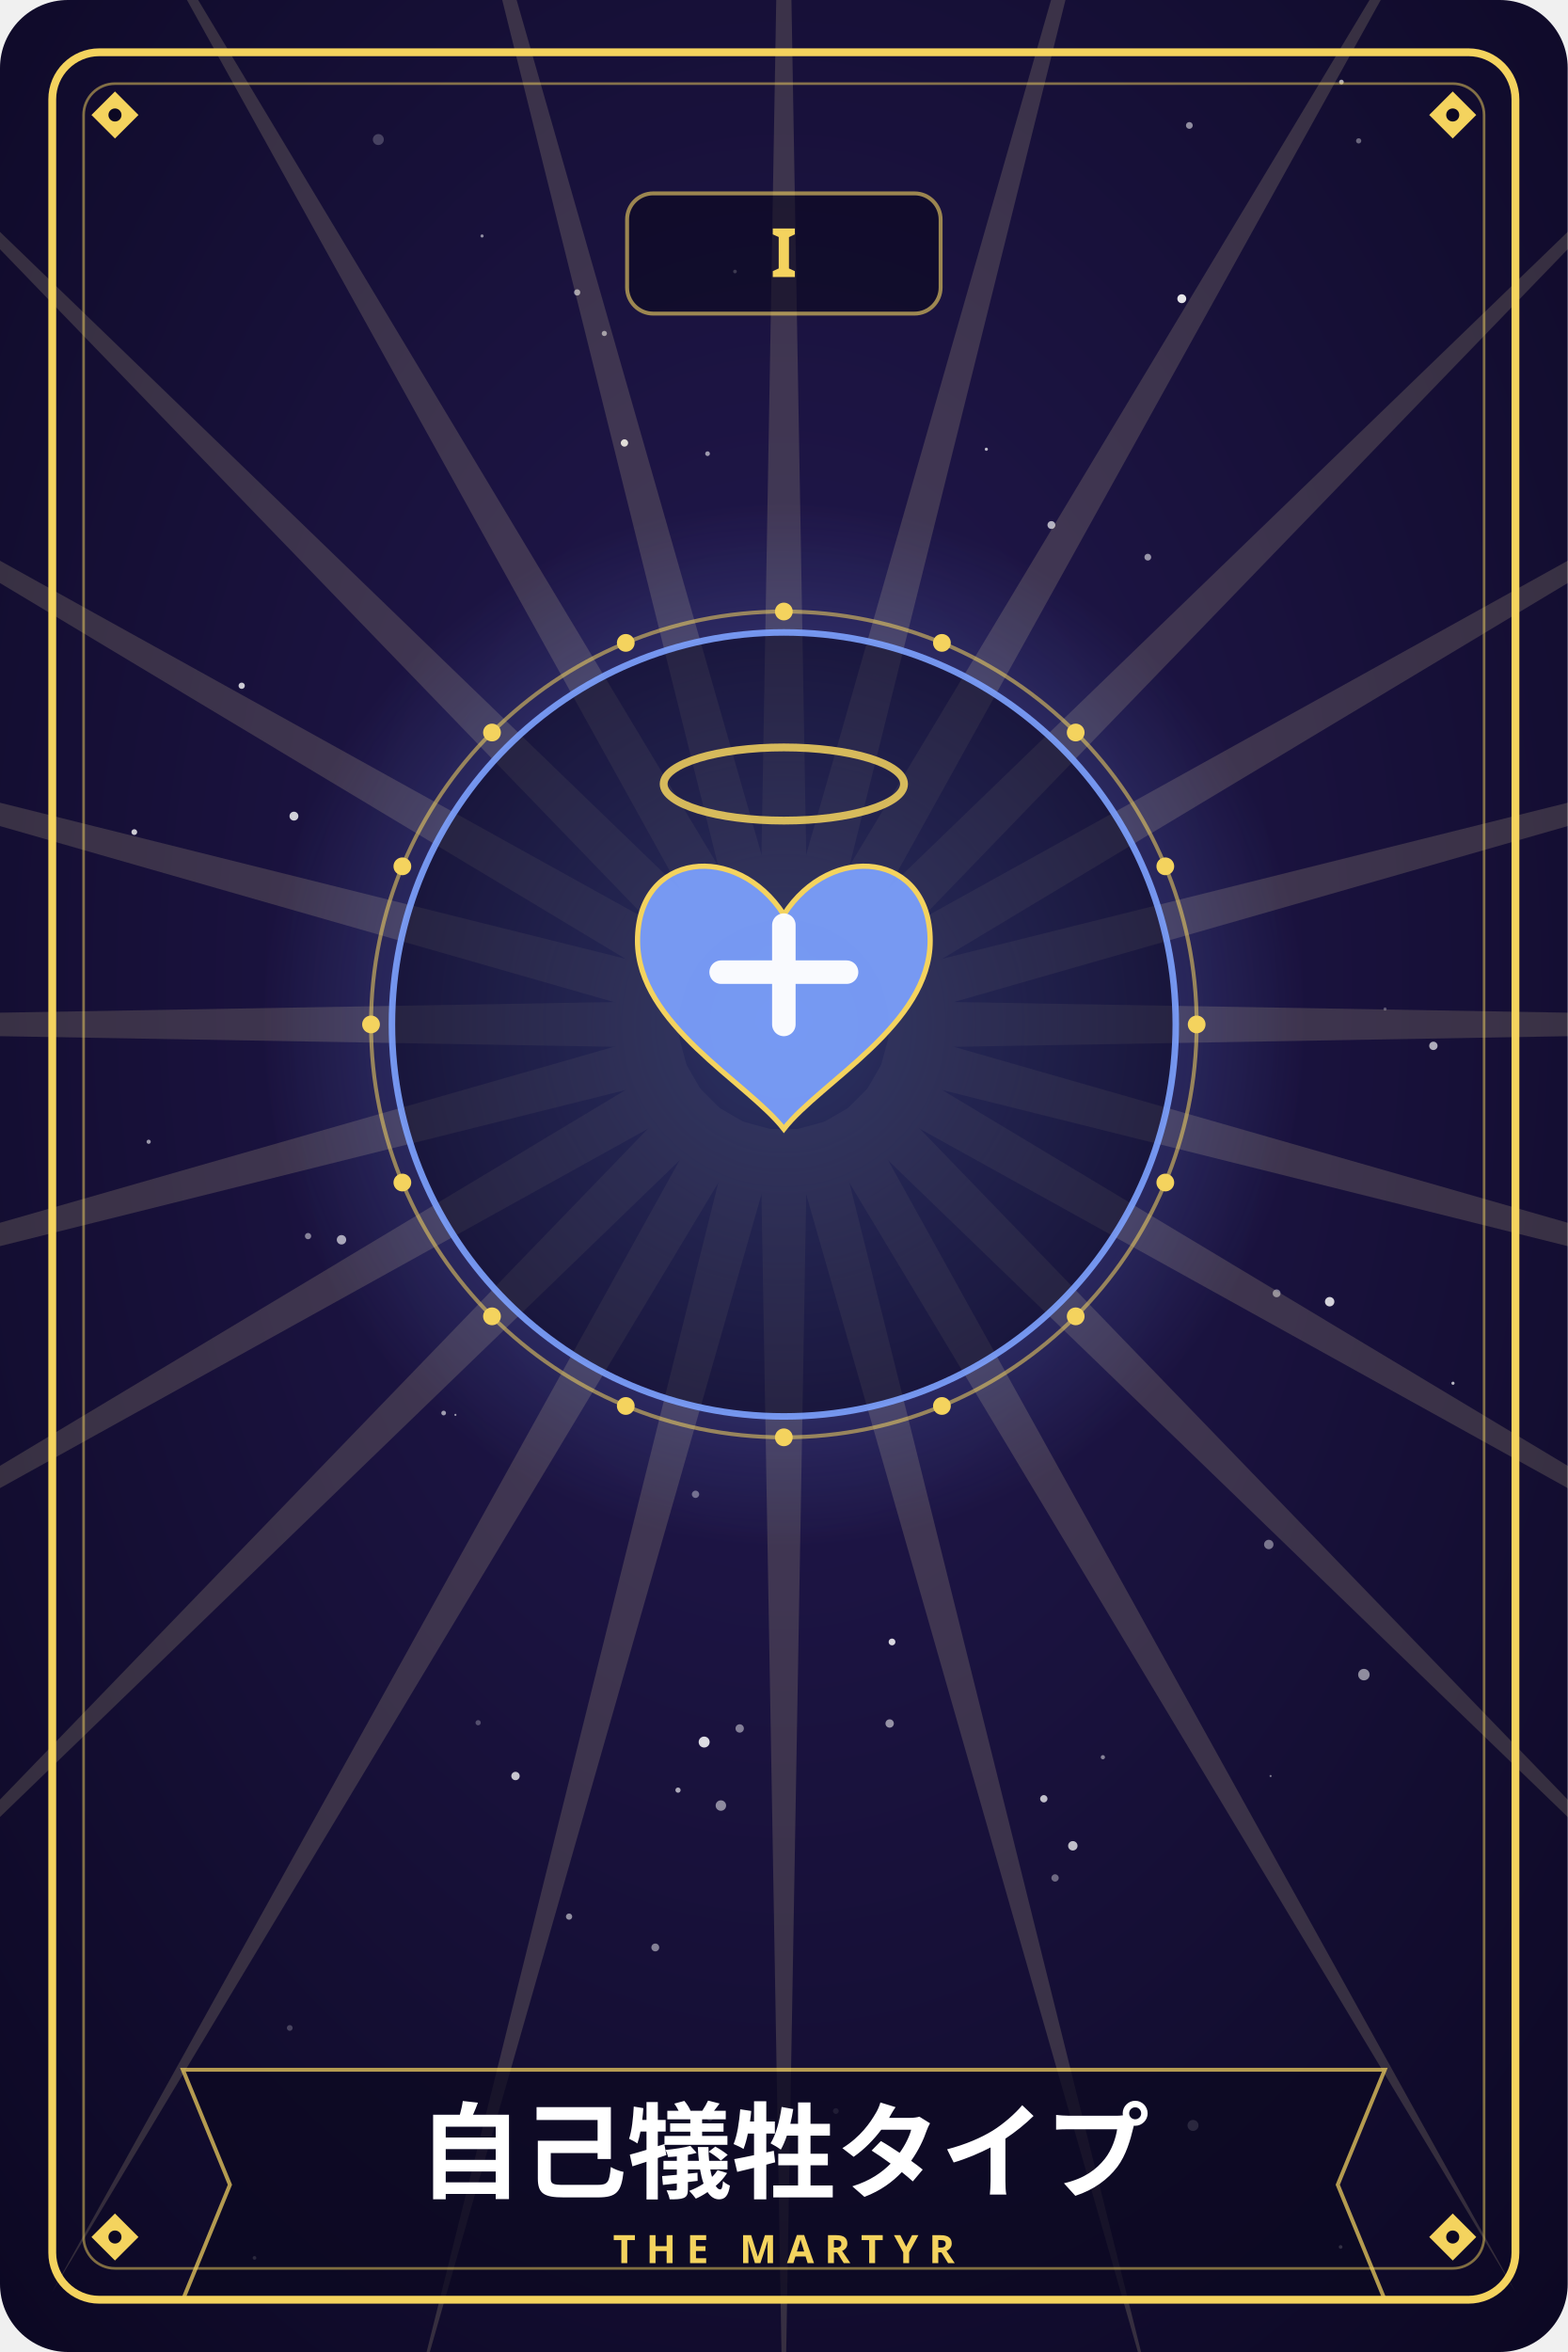
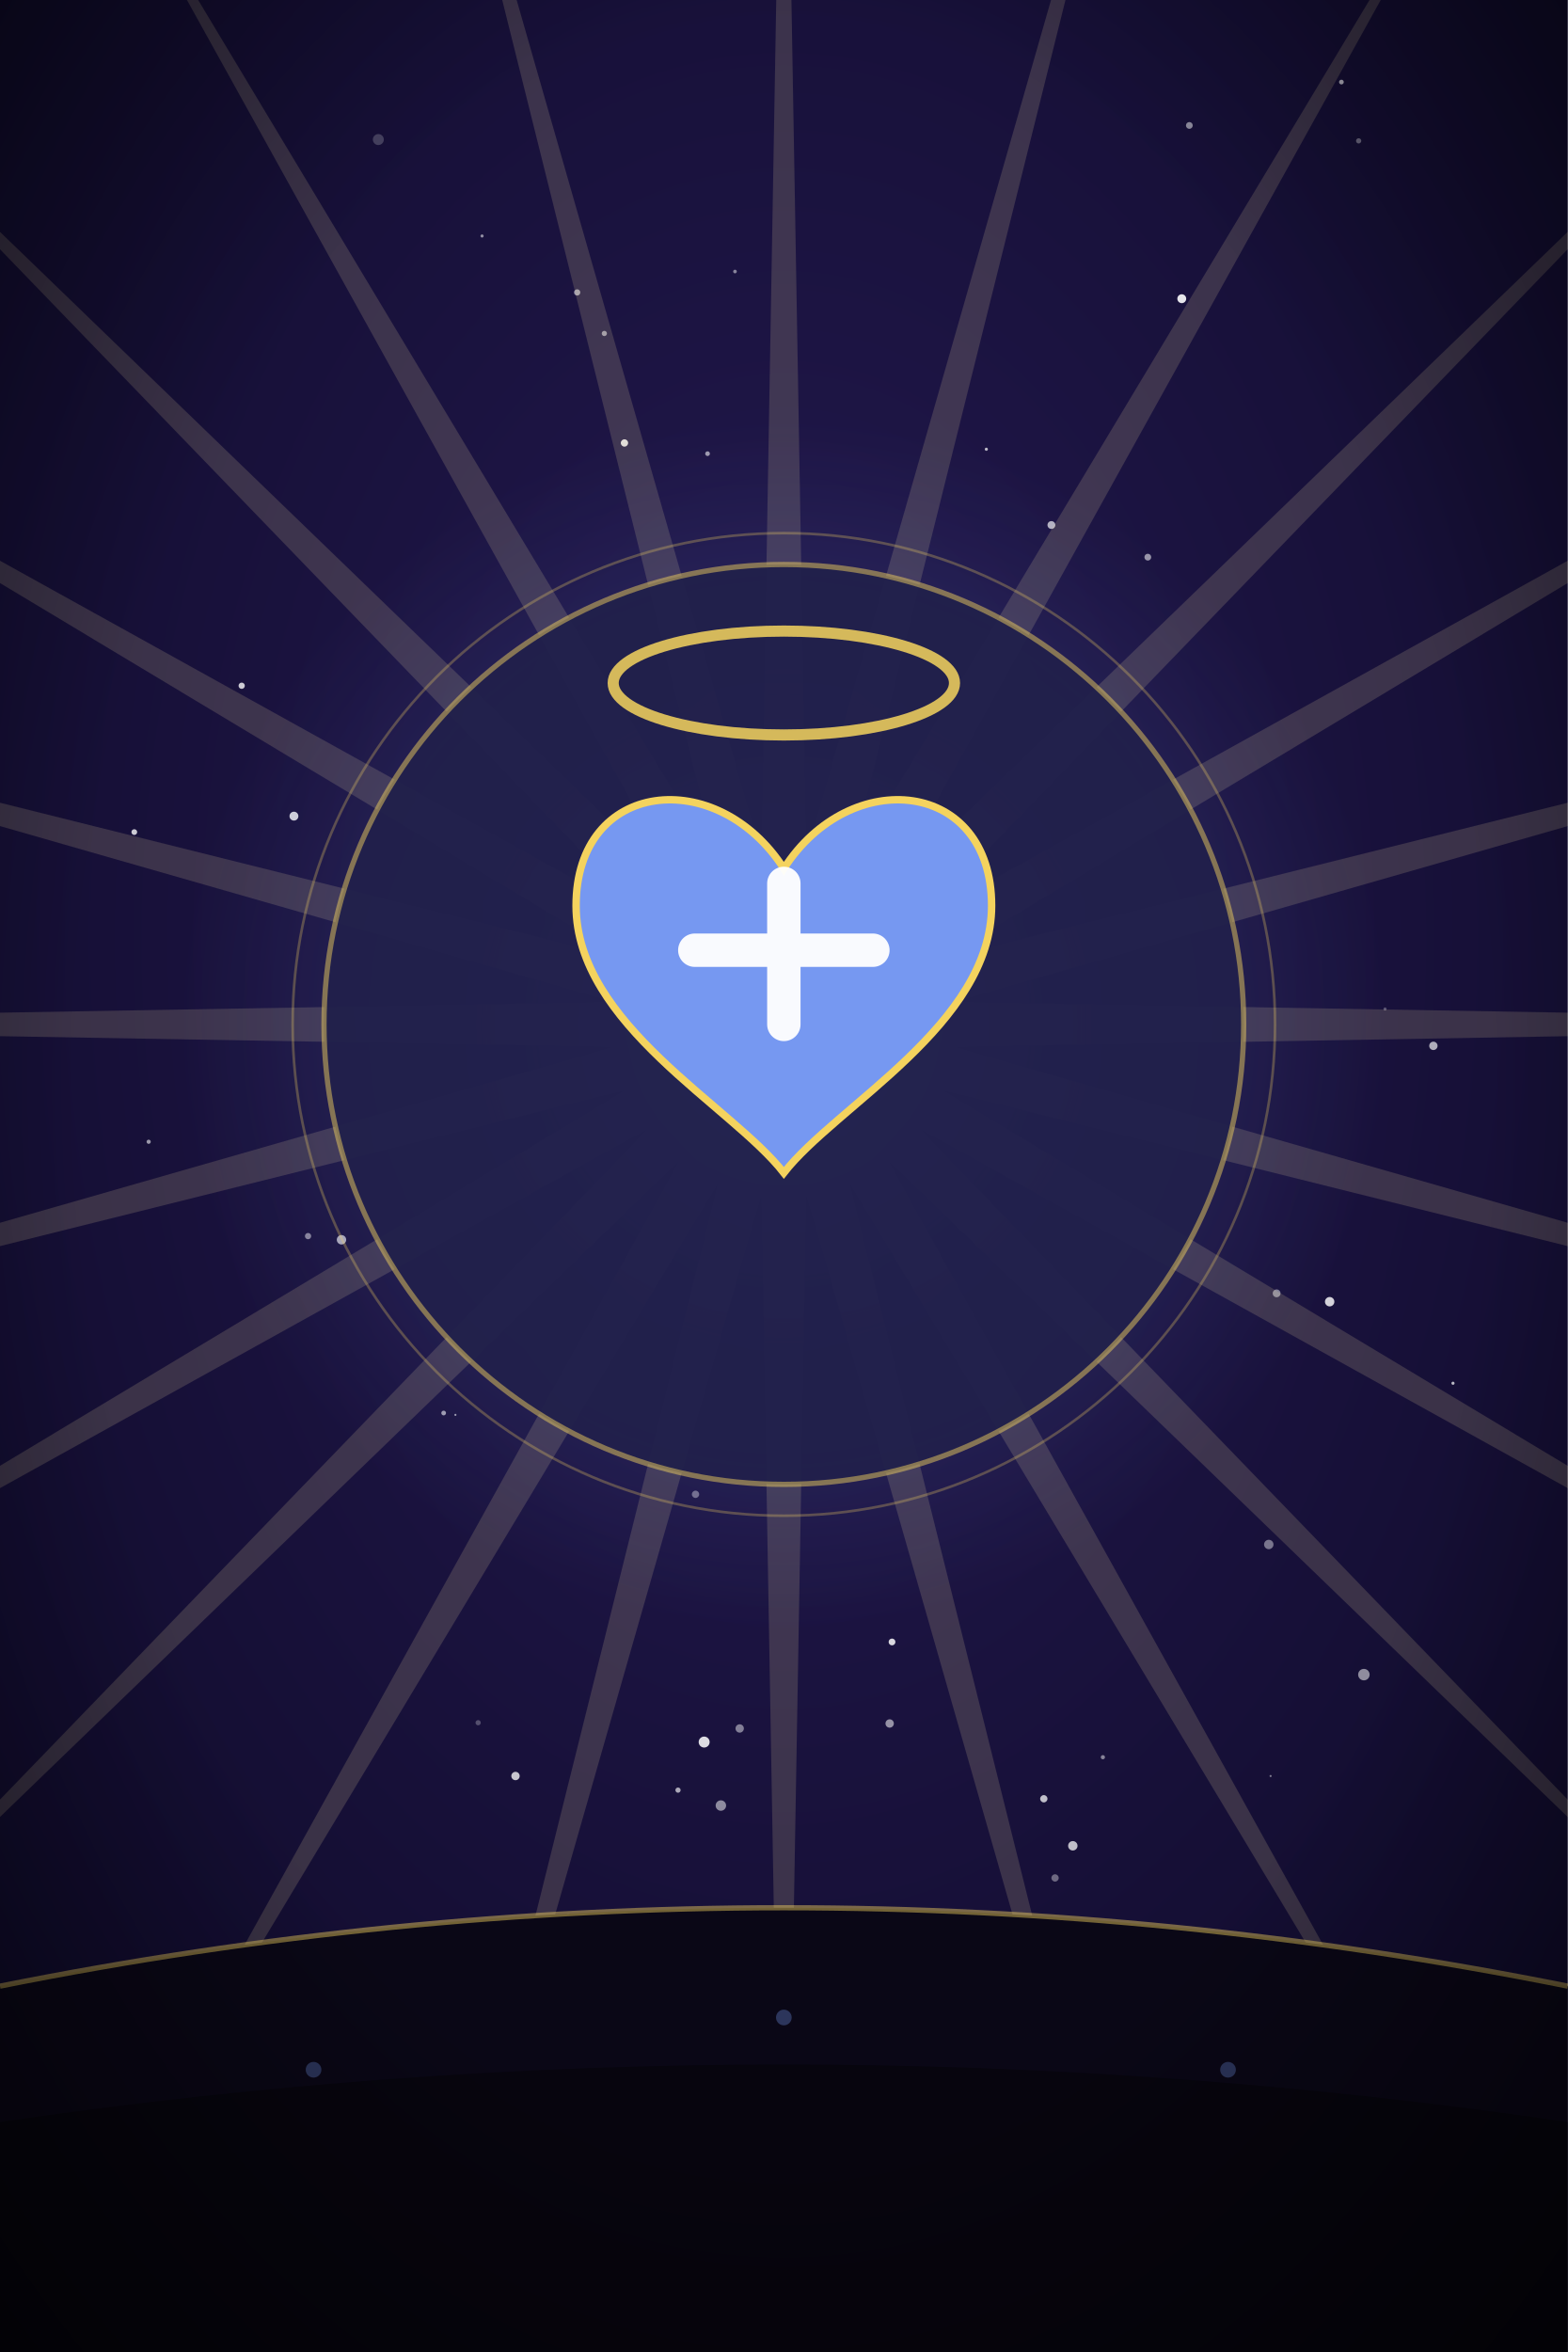
- <svg xmlns="http://www.w3.org/2000/svg" viewBox="0 0 600 900" width="600" height="900" font-family="'Noto Sans JP','Hiragino Sans','Hiragino Kaku Gothic ProN','Yu Gothic',Meiryo,IPAGothic,sans-serif">
+ <svg xmlns="http://www.w3.org/2000/svg" viewBox="0 0 600 900" width="600" height="900">
  <defs>
-     <radialGradient id="bg" cx="50%" cy="42%" r="75%">
+     <radialGradient id="bg" cx="50%" cy="40%" r="78%">
      <stop offset="0%" stop-color="#241a52" />
      <stop offset="100%" stop-color="#0c0823" />
    </radialGradient>
    <radialGradient id="glow" cx="50%" cy="50%" r="50%">
-       <stop offset="0%" stop-color="#7da2ff" stop-opacity="0.55" />
+       <stop offset="0%" stop-color="#7da2ff" stop-opacity="0.6" />
+       <stop offset="55%" stop-color="#7da2ff" stop-opacity="0.12" />
      <stop offset="100%" stop-color="#7da2ff" stop-opacity="0" />
    </radialGradient>
+     <radialGradient id="vig" cx="50%" cy="46%" r="72%">
+       <stop offset="62%" stop-color="#000" stop-opacity="0" />
+       <stop offset="100%" stop-color="#000" stop-opacity="0.55" />
+     </radialGradient>
  </defs>
-   <rect width="600" height="900" rx="26" fill="url(#bg)" />
+   <rect width="600" height="900" fill="url(#bg)" />
  <g>
    <circle cx="217.8" cy="733.4" r="1.2" fill="#fff" opacity="0.53" />
    <circle cx="485.6" cy="591.0" r="1.8" fill="#fff" opacity="0.42" />
    <circle cx="422.1" cy="672.4" r="0.8" fill="#fff" opacity="0.48" />
    <circle cx="239.0" cy="169.5" r="1.4" fill="#fff" opacity="0.85" />
    <circle cx="271.7" cy="810.4" r="1.2" fill="#fff" opacity="0.61" />
    <circle cx="112.5" cy="312.3" r="1.7" fill="#fff" opacity="0.80" />
    <circle cx="97.4" cy="864.0" r="0.7" fill="#fff" opacity="0.45" />
    <circle cx="117.9" cy="473.0" r="1.2" fill="#fff" opacity="0.48" />
    <circle cx="197.3" cy="679.6" r="1.6" fill="#fff" opacity="0.76" />
    <circle cx="456.6" cy="813.3" r="2.1" fill="#fff" opacity="0.44" />
    <circle cx="250.8" cy="745.2" r="1.5" fill="#fff" opacity="0.47" />
    <circle cx="174.3" cy="541.4" r="0.4" fill="#fff" opacity="0.58" />
    <circle cx="275.9" cy="690.9" r="2.0" fill="#fff" opacity="0.51" />
    <circle cx="184.5" cy="90.3" r="0.6" fill="#fff" opacity="0.53" />
    <circle cx="439.3" cy="213.2" r="1.3" fill="#fff" opacity="0.55" />
    <circle cx="220.9" cy="111.9" r="1.2" fill="#fff" opacity="0.57" />
    <circle cx="231.3" cy="127.6" r="1.0" fill="#fff" opacity="0.54" />
    <circle cx="522.0" cy="640.8" r="2.2" fill="#fff" opacity="0.52" />
    <circle cx="169.8" cy="540.7" r="0.9" fill="#fff" opacity="0.58" />
    <circle cx="340.5" cy="659.5" r="1.6" fill="#fff" opacity="0.54" />
    <circle cx="51.4" cy="318.4" r="1.1" fill="#fff" opacity="0.78" />
    <circle cx="341.4" cy="628.3" r="1.3" fill="#fff" opacity="0.83" />
    <circle cx="130.7" cy="474.4" r="1.8" fill="#fff" opacity="0.63" />
    <circle cx="513.1" cy="859.8" r="0.7" fill="#fff" opacity="0.57" />
    <circle cx="283.1" cy="661.4" r="1.6" fill="#fff" opacity="0.46" />
    <circle cx="488.6" cy="494.9" r="1.5" fill="#fff" opacity="0.47" />
    <circle cx="508.9" cy="498.1" r="1.8" fill="#fff" opacity="0.81" />
    <circle cx="548.6" cy="400.2" r="1.6" fill="#fff" opacity="0.65" />
    <circle cx="410.6" cy="706.3" r="1.8" fill="#fff" opacity="0.73" />
    <circle cx="513.4" cy="31.4" r="0.9" fill="#fff" opacity="0.65" />
    <circle cx="558.3" cy="852.8" r="1.3" fill="#fff" opacity="0.34" />
    <circle cx="319.9" cy="807.8" r="1.1" fill="#fff" opacity="0.28" />
    <circle cx="266.2" cy="571.8" r="1.4" fill="#fff" opacity="0.38" />
    <circle cx="110.9" cy="776.0" r="1.1" fill="#fff" opacity="0.22" />
    <circle cx="269.5" cy="666.6" r="2.1" fill="#fff" opacity="0.85" />
    <circle cx="377.5" cy="171.9" r="0.6" fill="#fff" opacity="0.70" />
    <circle cx="402.4" cy="200.9" r="1.5" fill="#fff" opacity="0.67" />
    <circle cx="92.5" cy="262.4" r="1.2" fill="#fff" opacity="0.78" />
    <circle cx="281.3" cy="103.9" r="0.7" fill="#fff" opacity="0.48" />
    <circle cx="56.9" cy="436.9" r="0.8" fill="#fff" opacity="0.57" />
    <circle cx="183.0" cy="659.2" r="1.0" fill="#fff" opacity="0.26" />
    <circle cx="403.8" cy="718.6" r="1.4" fill="#fff" opacity="0.37" />
    <circle cx="530.1" cy="386.1" r="0.6" fill="#fff" opacity="0.29" />
    <circle cx="259.5" cy="685.0" r="1.0" fill="#fff" opacity="0.64" />
    <circle cx="455.2" cy="48.0" r="1.3" fill="#fff" opacity="0.52" />
    <circle cx="270.8" cy="173.6" r="0.9" fill="#fff" opacity="0.57" />
    <circle cx="520.0" cy="53.9" r="1.0" fill="#fff" opacity="0.36" />
    <circle cx="452.3" cy="114.3" r="1.7" fill="#fff" opacity="0.89" />
    <circle cx="399.5" cy="688.3" r="1.4" fill="#fff" opacity="0.73" />
    <circle cx="556.1" cy="529.3" r="0.6" fill="#fff" opacity="0.71" />
    <circle cx="486.3" cy="679.6" r="0.4" fill="#fff" opacity="0.45" />
    <circle cx="144.8" cy="53.4" r="2.1" fill="#fff" opacity="0.21" />
  </g>
  <g opacity="0.16">
    <path d="M340 401 L860 392 L340 383 Z" fill="#ffe9a8" />
    <path d="M336.308 411.046 L840.918 536.939 L340.966 393.659 Z" fill="#ffe9a8" />
    <path d="M330.141 419.794 L784.974 672 L339.141 404.206 Z" fill="#ffe9a8" />
    <path d="M321.92 426.648 L695.98 787.98 L334.648 413.92 Z" fill="#ffe9a8" />
    <path d="M312.206 431.141 L580 876.974 L327.794 422.141 Z" fill="#ffe9a8" />
    <path d="M301.659 432.966 L444.939 932.918 L319.046 428.308 Z" fill="#ffe9a8" />
    <path d="M291 432 L300 952 L309 432 Z" fill="#ffe9a8" />
    <path d="M280.954 428.308 L155.061 932.918 L298.341 432.966 Z" fill="#ffe9a8" />
    <path d="M272.206 422.141 L20 876.974 L287.794 431.141 Z" fill="#ffe9a8" />
    <path d="M265.352 413.92 L-95.98 787.98 L278.08 426.648 Z" fill="#ffe9a8" />
    <path d="M260.859 404.206 L-184.974 672 L269.859 419.794 Z" fill="#ffe9a8" />
    <path d="M259.034 393.659 L-240.918 536.939 L263.692 411.046 Z" fill="#ffe9a8" />
    <path d="M260 383 L-260 392 L260 401 Z" fill="#ffe9a8" />
    <path d="M263.692 372.954 L-240.918 247.061 L259.034 390.341 Z" fill="#ffe9a8" />
    <path d="M269.859 364.206 L-184.974 112 L260.859 379.794 Z" fill="#ffe9a8" />
    <path d="M278.08 357.352 L-95.98 -3.98 L265.352 370.08 Z" fill="#ffe9a8" />
    <path d="M287.794 352.859 L20 -92.974 L272.206 361.859 Z" fill="#ffe9a8" />
    <path d="M298.341 351.034 L155.061 -148.918 L280.954 355.692 Z" fill="#ffe9a8" />
    <path d="M309 352 L300 -168 L291 352 Z" fill="#ffe9a8" />
    <path d="M319.046 355.692 L444.939 -148.918 L301.659 351.034 Z" fill="#ffe9a8" />
    <path d="M327.794 361.859 L580 -92.974 L312.206 352.859 Z" fill="#ffe9a8" />
    <path d="M334.648 370.08 L695.98 -3.98 L321.92 357.352 Z" fill="#ffe9a8" />
    <path d="M339.141 379.794 L784.974 112 L330.141 364.206 Z" fill="#ffe9a8" />
    <path d="M340.966 390.341 L840.918 247.061 L336.308 372.954 Z" fill="#ffe9a8" />
  </g>
-   <circle cx="300" cy="392" r="200" fill="url(#glow)" />
-   <circle cx="300" cy="392" r="150" fill="#0b0820" opacity="0.55" />
-   <circle cx="300" cy="392" r="158" fill="none" stroke="#f4d35e" stroke-width="1.5" opacity="0.55" />
-   <circle cx="300" cy="392" r="150" fill="none" stroke="#7da2ff" stroke-width="2.5" opacity="0.9" />
-   <circle cx="458.0" cy="392.0" r="3.4" fill="#f4d35e" />
-   <circle cx="446.0" cy="452.5" r="3.4" fill="#f4d35e" />
-   <circle cx="411.7" cy="503.7" r="3.4" fill="#f4d35e" />
-   <circle cx="360.5" cy="538.0" r="3.4" fill="#f4d35e" />
-   <circle cx="300.0" cy="550.0" r="3.4" fill="#f4d35e" />
-   <circle cx="239.5" cy="538.0" r="3.4" fill="#f4d35e" />
-   <circle cx="188.3" cy="503.7" r="3.4" fill="#f4d35e" />
-   <circle cx="154.0" cy="452.5" r="3.4" fill="#f4d35e" />
-   <circle cx="142.0" cy="392.0" r="3.4" fill="#f4d35e" />
-   <circle cx="154.0" cy="331.5" r="3.4" fill="#f4d35e" />
-   <circle cx="188.3" cy="280.3" r="3.4" fill="#f4d35e" />
-   <circle cx="239.5" cy="246.0" r="3.4" fill="#f4d35e" />
-   <circle cx="300.0" cy="234.0" r="3.4" fill="#f4d35e" />
-   <circle cx="360.5" cy="246.0" r="3.4" fill="#f4d35e" />
-   <circle cx="411.7" cy="280.3" r="3.4" fill="#f4d35e" />
-   <circle cx="446.0" cy="331.5" r="3.4" fill="#f4d35e" />
-   <ellipse cx="300" cy="300" rx="46" ry="14" fill="none" stroke="#f4d35e" stroke-width="3" opacity="0.85" />
-   <path d="M300 350 C 282 322, 244 326, 244 360 C 244 392, 286 414, 300 432 C 314 414, 356 392, 356 360 C 356 326, 318 322, 300 350 Z" fill="#7da2ff" opacity="0.92" />
-   <path d="M300 350 C 282 322, 244 326, 244 360 C 244 392, 286 414, 300 432 C 314 414, 356 392, 356 360 C 356 326, 318 322, 300 350 Z" fill="none" stroke="#f4d35e" stroke-width="2" />
-   <g stroke="#fff" stroke-width="9" stroke-linecap="round" opacity="0.95">
-     <line x1="276" y1="372" x2="324" y2="372" />
-     <line x1="300" y1="354" x2="300" y2="392" />
+   <circle cx="300" cy="392" r="230" fill="url(#glow)" />
+   <g opacity="0.95">
+     <circle cx="300" cy="392" r="176" fill="#140f33" />
+     <circle cx="300" cy="392" r="176" fill="#7da2ff" opacity="0.12" />
+     <circle cx="300" cy="392" r="176" fill="none" stroke="#f4d35e" stroke-width="2" opacity="0.5" />
+     <circle cx="300" cy="392" r="188" fill="none" stroke="#f4d35e" stroke-width="1" opacity="0.3" />
  </g>
-   <g>
-     <rect x="240" y="74" width="120" height="46" rx="10" fill="#0b0820" opacity="0.6" stroke="#f4d35e" stroke-width="1.5" />
-     <text x="300" y="106" text-anchor="middle" font-size="26" letter-spacing="3" fill="#f4d35e" font-weight="700">I</text>
+   <path d="M0 760 Q 300 700 600 760 L600 900 L0 900 Z" fill="#0a0716" />
+   <path d="M0 760 Q 300 700 600 760" fill="none" stroke="#f4d35e" stroke-width="2" opacity="0.45" />
+   <path d="M0 812 Q 300 768 600 812 L600 900 L0 900 Z" fill="#000" opacity="0.35" />
+   <g fill="#7da2ff" opacity="0.3">
+     <circle cx="120" cy="792" r="3" />
+     <circle cx="300" cy="772" r="3" />
+     <circle cx="470" cy="792" r="3" />
  </g>
-   <g>
-     <path d="M70 792 L530 792 L512 836 L530 880 L70 880 L88 836 Z" fill="#0b0820" opacity="0.72" stroke="#f4d35e" stroke-width="1.5" />
-     <text x="300" y="838" text-anchor="middle" font-size="40" font-weight="900" fill="#fff">自己犠牲タイプ</text>
-     <text x="300" y="866" text-anchor="middle" font-size="15" letter-spacing="4" fill="#f4d35e" font-weight="700">THE MARTYR</text>
+   <g transform="translate(300 392) scale(1.42) translate(-300 -392)">
+     <ellipse cx="300" cy="300" rx="46" ry="14" fill="none" stroke="#f4d35e" stroke-width="3" opacity="0.85" />
+     <path d="M300 350 C 282 322, 244 326, 244 360 C 244 392, 286 414, 300 432 C 314 414, 356 392, 356 360 C 356 326, 318 322, 300 350 Z" fill="#7da2ff" opacity="0.92" />
+     <path d="M300 350 C 282 322, 244 326, 244 360 C 244 392, 286 414, 300 432 C 314 414, 356 392, 356 360 C 356 326, 318 322, 300 350 Z" fill="none" stroke="#f4d35e" stroke-width="2" />
+     <g stroke="#fff" stroke-width="9" stroke-linecap="round" opacity="0.95">
+       <line x1="276" y1="372" x2="324" y2="372" />
+       <line x1="300" y1="354" x2="300" y2="392" />
+     </g>
  </g>
-   <rect x="20" y="20" width="560" height="860" rx="18" fill="none" stroke="#f4d35e" stroke-width="3" />
-   <rect x="32" y="32" width="536" height="836" rx="12" fill="none" stroke="#f4d35e" stroke-width="1" opacity="0.5" />
-   <g transform="translate(44 44)" fill="#f4d35e">
-     <polygon points="0,-9 9,0 0,9 -9,0" />
-     <circle cx="0" cy="0" r="2.5" fill="#0c0823" />
-   </g>
-   <g transform="translate(556 44)" fill="#f4d35e">
-     <polygon points="0,-9 9,0 0,9 -9,0" />
-     <circle cx="0" cy="0" r="2.5" fill="#0c0823" />
-   </g>
-   <g transform="translate(44 856)" fill="#f4d35e">
-     <polygon points="0,-9 9,0 0,9 -9,0" />
-     <circle cx="0" cy="0" r="2.5" fill="#0c0823" />
-   </g>
-   <g transform="translate(556 856)" fill="#f4d35e">
-     <polygon points="0,-9 9,0 0,9 -9,0" />
-     <circle cx="0" cy="0" r="2.5" fill="#0c0823" />
-   </g>
+   <rect width="600" height="900" fill="url(#vig)" />
</svg>
